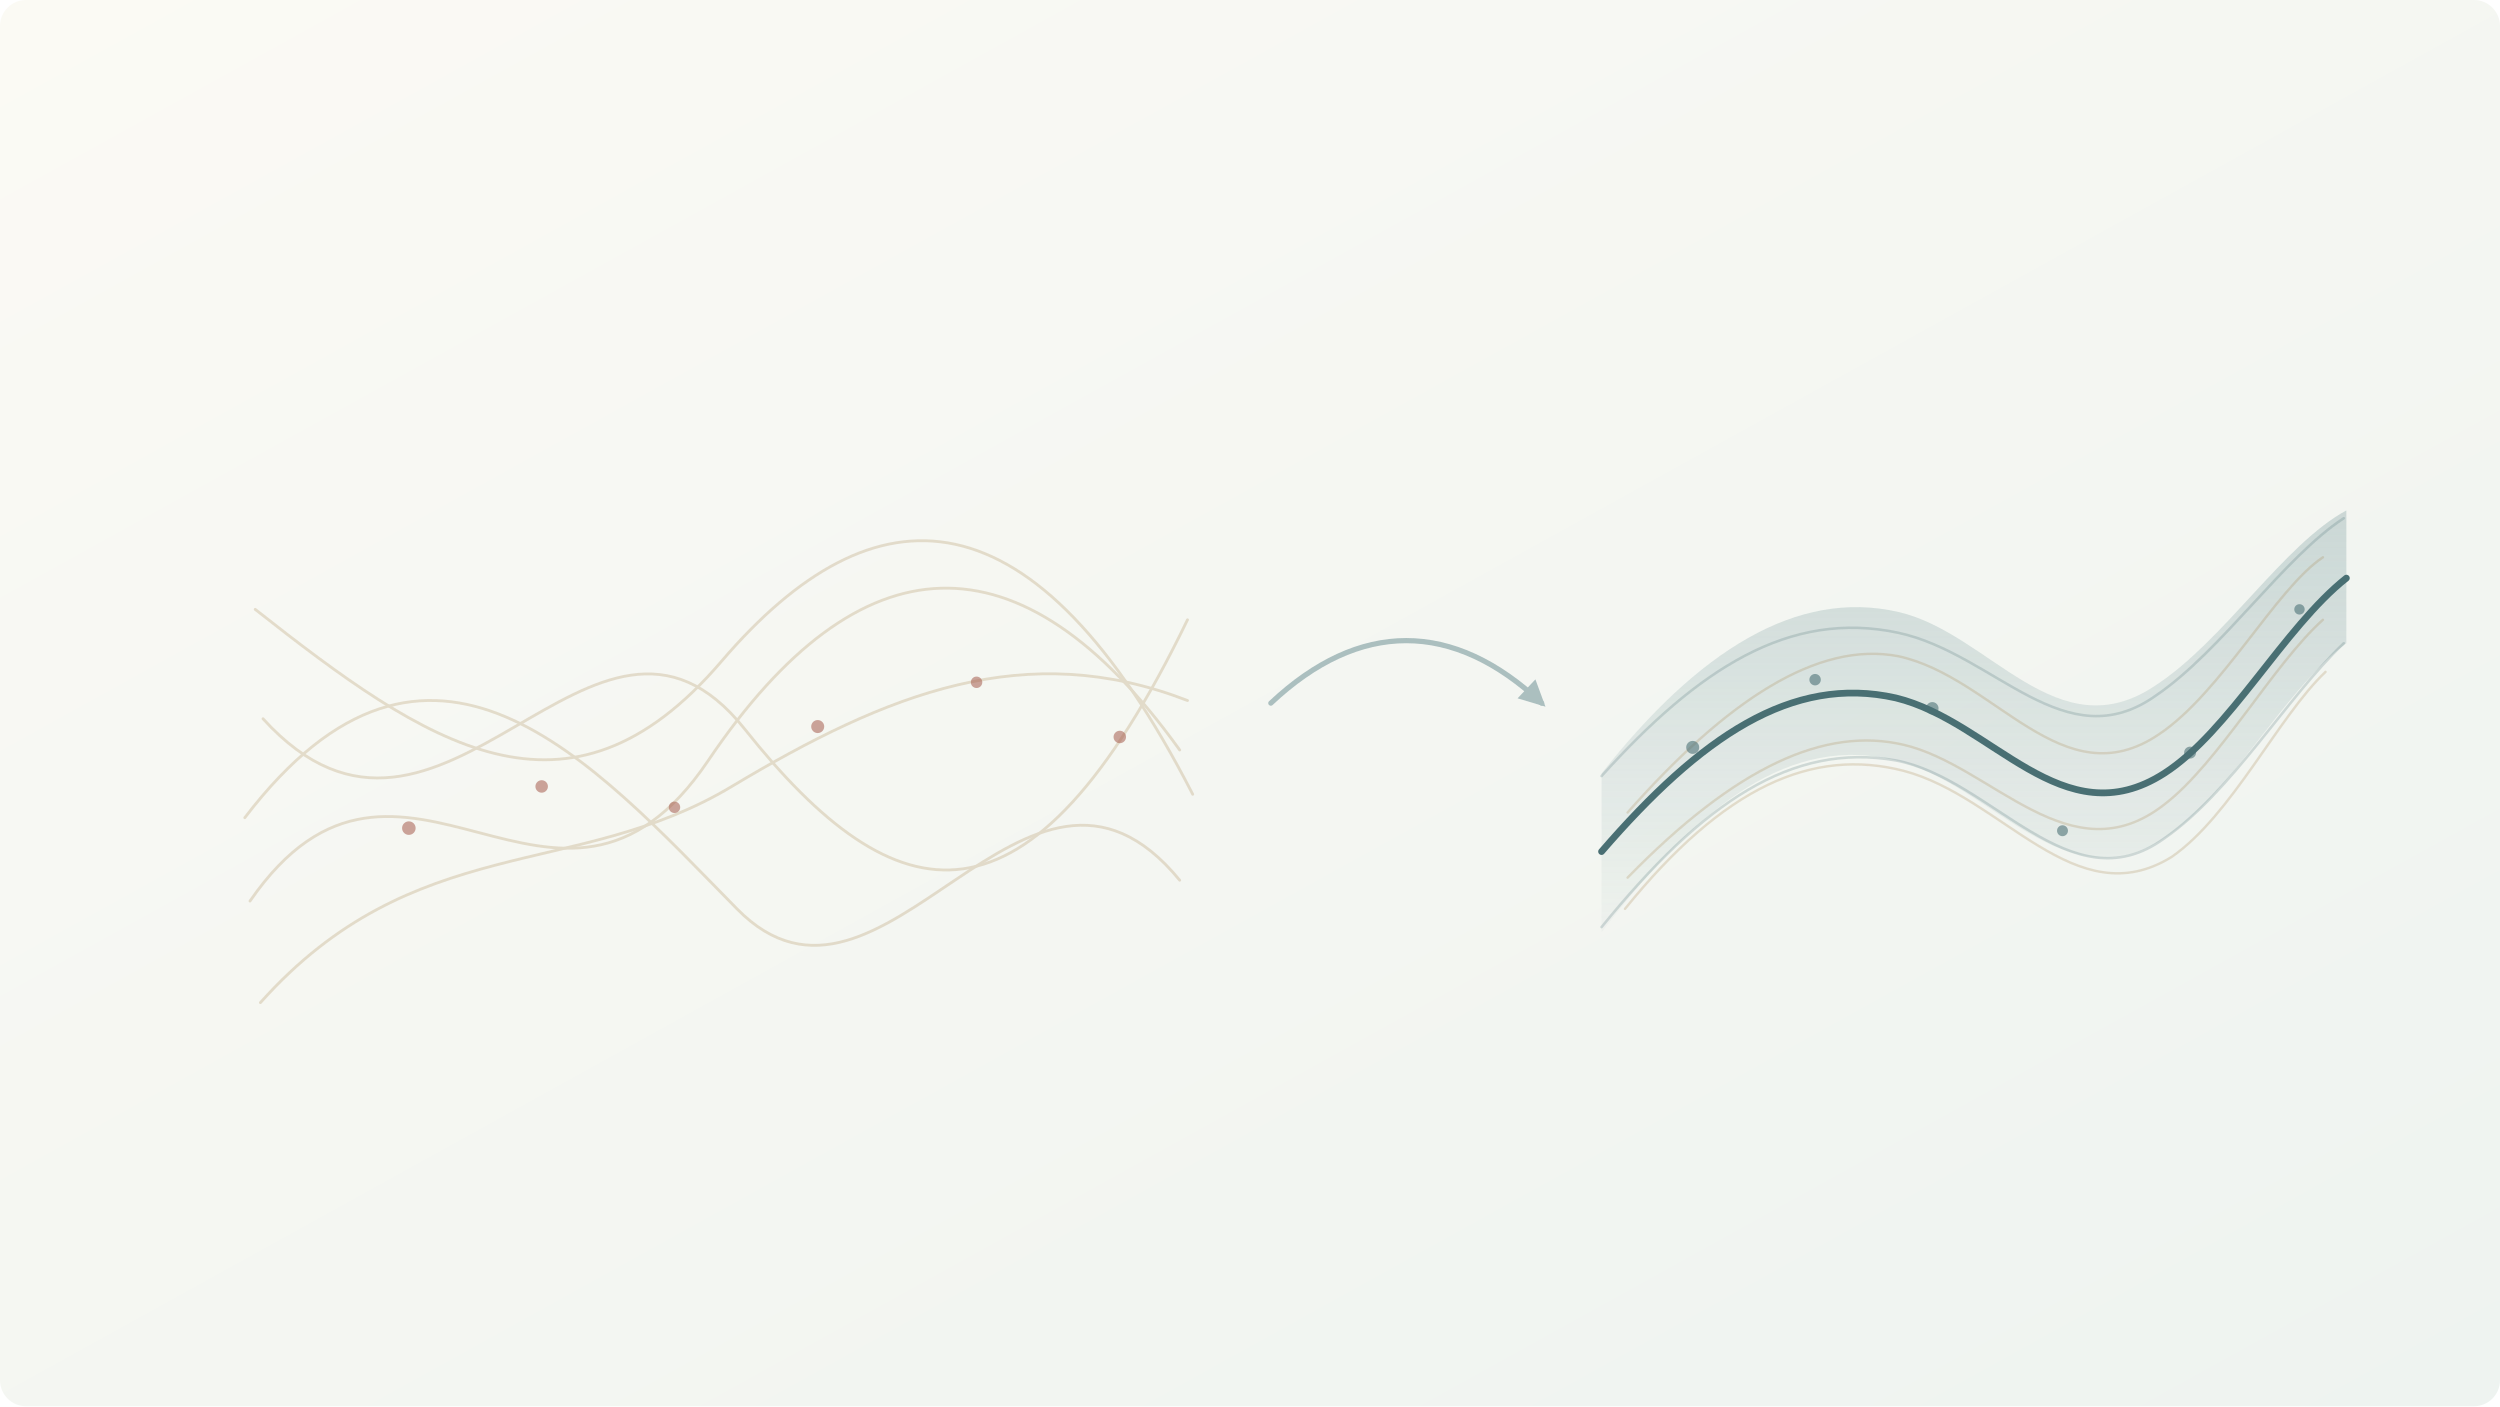
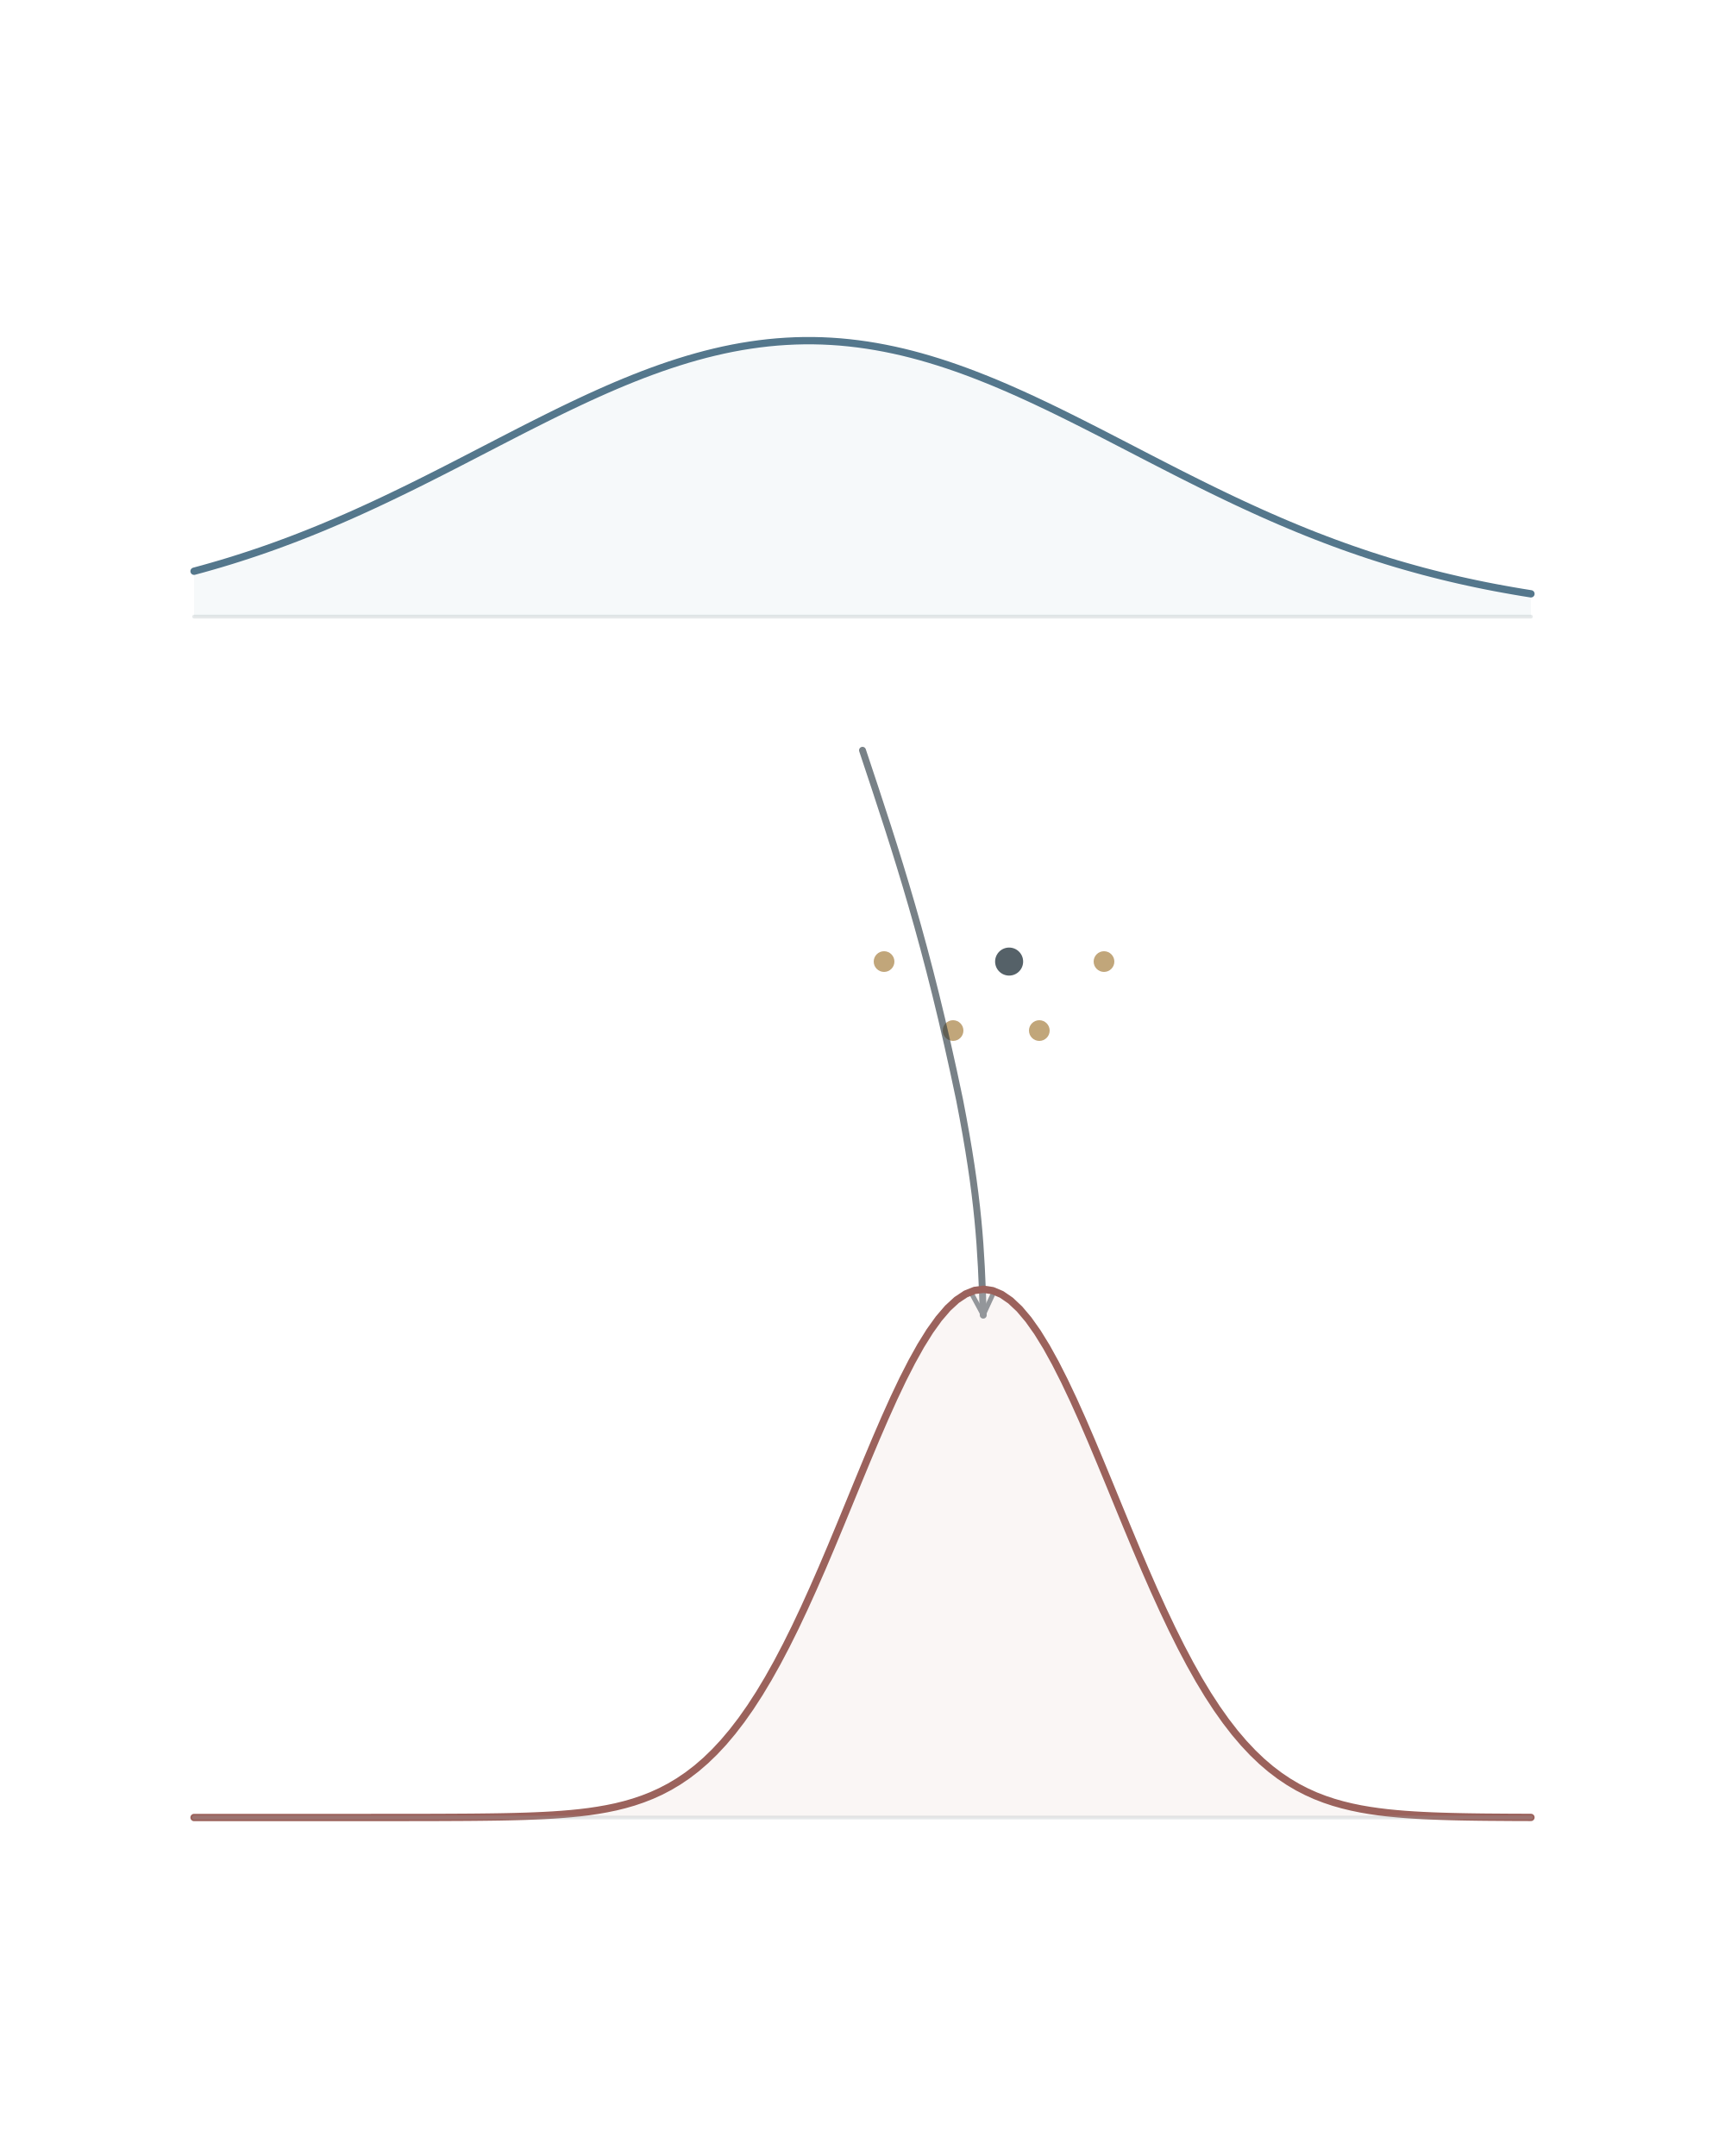
- <svg xmlns="http://www.w3.org/2000/svg" width="960" height="540" viewBox="0 0 960 540" role="img" aria-labelledby="title desc">
+ <svg xmlns="http://www.w3.org/2000/svg" viewBox="0 0 800 1000" role="img" aria-labelledby="a-diffuse-prior-reshaped-by-observations-into-a-concentrated-posterior">
  <defs>
-     <linearGradient id="bg" x1="0" y1="0" x2="1" y2="1">
-       <stop offset="0" stop-color="#fbfaf4" />
-       <stop offset="1" stop-color="#eef3f0" />
-     </linearGradient>
-     <linearGradient id="band" x1="0" y1="0" x2="0" y2="1">
-       <stop offset="0" stop-color="#6e9295" stop-opacity="0.30" />
-       <stop offset="1" stop-color="#6e9295" stop-opacity="0.04" />
-     </linearGradient>
-     <marker id="arrow" viewBox="0 0 10 10" refX="8" refY="5" markerWidth="5" markerHeight="5" orient="auto">
-       <path d="M0 0 L10 5 L0 10 Z" fill="#7e9da0" />
+     <marker id="open-arrow" viewBox="0 0 14 14" refX="12" refY="7" markerWidth="14" markerHeight="14" markerUnits="userSpaceOnUse" orient="auto">
+       <path d="M 2 2 L 12 7 L 2 12" fill="none" stroke="context-stroke" stroke-width="2.2" stroke-linecap="round" stroke-linejoin="round" />
    </marker>
+     <style>
+     .ink { fill: none; stroke: #25343d; stroke-width: 3.2; stroke-linecap: round; stroke-linejoin: round; }
+     .blue { fill: none; stroke: #54778c; stroke-width: 3.4; stroke-linecap: round; stroke-linejoin: round; }
+     .red { fill: none; stroke: #9b625c; stroke-width: 3.4; stroke-linecap: round; stroke-linejoin: round; }
+     .gold { fill: none; stroke: #b08d55; stroke-width: 3.2; stroke-linecap: round; stroke-linejoin: round; }
+     .green { fill: none; stroke: #718677; stroke-width: 3.2; stroke-linecap: round; stroke-linejoin: round; }
+     .violet { fill: none; stroke: #756b82; stroke-width: 3.2; stroke-linecap: round; stroke-linejoin: round; }
+     .soft { fill: none; stroke: #9ba9ad; stroke-width: 1.75; stroke-linecap: round; stroke-linejoin: round; }
+   </style>
  </defs>
-   <rect width="960" height="540" rx="10" fill="url(#bg)" />
-   <g fill="none" stroke-linecap="round" stroke-linejoin="round">
-     <g opacity="0.25" stroke-width="1.1">
-       <path d="M96 346 C154 262, 214 378, 272 292 S392 203, 453 288" stroke="#a98751" />
-       <path d="M101 276 C170 352, 228 207, 286 280 S395 364, 456 238" stroke="#a98751" />
-       <path d="M94 314 C165 221, 227 292, 283 349 S394 266, 453 338" stroke="#a98751" />
-       <path d="M98 234 C164 286, 218 323, 277 254 S397 186, 458 305" stroke="#a98751" />
-       <path d="M100 385 C159 319, 221 338, 281 302 S394 245, 456 269" stroke="#a98751" />
-     </g>
-     <g fill="#a65d4f" opacity="0.55">
-       <circle cx="157" cy="318" r="2.6" />
-       <circle cx="208" cy="302" r="2.4" />
-       <circle cx="259" cy="310" r="2.2" />
-       <circle cx="314" cy="279" r="2.5" />
-       <circle cx="375" cy="262" r="2.2" />
-       <circle cx="430" cy="283" r="2.4" />
-     </g>
-     <path d="M488 270 C522 238, 558 238, 592 270" stroke="#7e9da0" stroke-width="2" opacity="0.62" marker-end="url(#arrow)" />
-     <path d="M615 358 C653 308, 688 282, 728 292 C765 301, 792 347, 831 322 C856 306, 877 265, 901 247              L901 196 C877 209, 854 246, 828 263 C790 289, 764 243, 729 235 C690 226, 652 250, 615 297 Z" fill="url(#band)" />
-     <path d="M615 327 C653 283, 688 259, 728 268 C765 277, 792 322, 831 297 C856 281, 877 241, 901 222" stroke="#496f73" stroke-width="2.6" />
-     <path d="M615 298 C652 257, 687 234, 729 243 C766 251, 793 292, 828 267 C853 250, 877 214, 900 199" stroke="#496f73" stroke-width="1" opacity="0.22" />
-     <path d="M615 356 C654 308, 688 285, 728 292 C765 299, 795 348, 831 322 C857 304, 878 268, 900 247" stroke="#496f73" stroke-width="1" opacity="0.22" />
-     <g stroke="#a98751" opacity="0.24" stroke-width="0.95">
-       <path d="M625 337 C667 294, 701 279, 731 286 C765 294, 795 337, 831 309 C852 293, 873 255, 892 238" />
-       <path d="M625 312 C663 269, 698 246, 729 252 C766 260, 792 307, 829 282 C853 266, 874 226, 892 214" />
-       <path d="M624 349 C662 302, 696 287, 731 296 C769 306, 797 352, 834 329 C857 313, 875 275, 893 258" />
-     </g>
-     <g fill="#496f73" opacity="0.58">
-       <circle cx="650" cy="287" r="2.5" />
-       <circle cx="697" cy="261" r="2.2" />
-       <circle cx="742" cy="272" r="2.4" />
-       <circle cx="792" cy="319" r="2.1" />
-       <circle cx="841" cy="289" r="2.3" />
-       <circle cx="883" cy="234" r="2" />
-     </g>
-   </g>
+   <path d="M 90 286 L 90 264.95 L 94.16 263.82 L 98.32 262.64 L 102.48 261.43 L 106.64 260.17 L 110.81 258.86 L 114.97 257.51 L 119.13 256.12 L 123.29 254.69 L 127.45 253.21 L 131.61 251.68 L 135.77 250.12 L 139.93 248.51 L 144.09 246.86 L 148.26 245.17 L 152.42 243.43 L 156.58 241.66 L 160.74 239.85 L 164.9 238.01 L 169.06 236.12 L 173.22 234.21 L 177.38 232.26 L 181.54 230.28 L 185.7 228.27 L 189.87 226.24 L 194.03 224.18 L 198.19 222.1 L 202.35 220 L 206.51 217.89 L 210.67 215.76 L 214.83 213.62 L 218.99 211.47 L 223.15 209.32 L 227.32 207.17 L 231.48 205.01 L 235.64 202.87 L 239.8 200.73 L 243.96 198.6 L 248.12 196.5 L 252.28 194.41 L 256.44 192.34 L 260.6 190.3 L 264.77 188.29 L 268.93 186.32 L 273.09 184.38 L 277.25 182.49 L 281.41 180.64 L 285.57 178.84 L 289.73 177.1 L 293.89 175.41 L 298.05 173.78 L 302.21 172.22 L 306.38 170.72 L 310.54 169.29 L 314.7 167.94 L 318.86 166.66 L 323.02 165.46 L 327.18 164.34 L 331.34 163.31 L 335.5 162.36 L 339.66 161.5 L 343.83 160.73 L 347.99 160.06 L 352.15 159.48 L 356.31 158.99 L 360.47 158.6 L 364.63 158.31 L 368.79 158.11 L 372.95 158.01 L 377.11 158.01 L 381.28 158.11 L 385.44 158.31 L 389.6 158.6 L 393.76 159 L 397.92 159.49 L 402.08 160.07 L 406.24 160.75 L 410.4 161.52 L 414.56 162.38 L 418.72 163.32 L 422.89 164.36 L 427.05 165.48 L 431.21 166.68 L 435.37 167.96 L 439.53 169.31 L 443.69 170.74 L 447.85 172.24 L 452.01 173.81 L 456.17 175.44 L 460.34 177.12 L 464.5 178.87 L 468.66 180.67 L 472.82 182.52 L 476.98 184.41 L 481.14 186.35 L 485.3 188.32 L 489.46 190.33 L 493.62 192.37 L 497.79 194.44 L 501.95 196.53 L 506.11 198.64 L 510.27 200.76 L 514.43 202.9 L 518.59 205.05 L 522.75 207.2 L 526.91 209.35 L 531.07 211.51 L 535.23 213.65 L 539.4 215.79 L 543.56 217.92 L 547.72 220.04 L 551.88 222.13 L 556.04 224.21 L 560.2 226.27 L 564.36 228.3 L 568.52 230.31 L 572.68 232.29 L 576.85 234.24 L 581.01 236.15 L 585.17 238.04 L 589.33 239.88 L 593.49 241.69 L 597.65 243.46 L 601.81 245.19 L 605.97 246.89 L 610.13 248.54 L 614.3 250.14 L 618.46 251.71 L 622.62 253.23 L 626.78 254.71 L 630.94 256.14 L 635.1 257.54 L 639.26 258.88 L 643.42 260.19 L 647.58 261.45 L 651.74 262.66 L 655.91 263.83 L 660.07 264.97 L 664.23 266.05 L 668.39 267.1 L 672.55 268.1 L 676.71 269.07 L 680.87 269.99 L 685.03 270.88 L 689.19 271.73 L 693.36 272.54 L 697.52 273.31 L 701.68 274.05 L 705.84 274.76 L 710 275.43 L 710 286 Z" fill="#dce7ea" opacity="0.26" />
+   <path d="M 90 264.95 L 94.16 263.82 L 98.32 262.64 L 102.48 261.43 L 106.64 260.17 L 110.81 258.86 L 114.97 257.51 L 119.13 256.12 L 123.29 254.69 L 127.45 253.21 L 131.61 251.68 L 135.77 250.12 L 139.93 248.51 L 144.09 246.86 L 148.26 245.17 L 152.42 243.43 L 156.58 241.66 L 160.74 239.85 L 164.9 238.01 L 169.06 236.12 L 173.22 234.21 L 177.38 232.26 L 181.54 230.28 L 185.7 228.27 L 189.87 226.24 L 194.03 224.18 L 198.19 222.1 L 202.35 220 L 206.51 217.89 L 210.67 215.76 L 214.83 213.62 L 218.99 211.47 L 223.15 209.32 L 227.32 207.17 L 231.48 205.01 L 235.64 202.87 L 239.8 200.73 L 243.96 198.6 L 248.12 196.5 L 252.28 194.41 L 256.44 192.34 L 260.6 190.3 L 264.77 188.29 L 268.93 186.32 L 273.09 184.38 L 277.25 182.49 L 281.41 180.64 L 285.57 178.84 L 289.73 177.1 L 293.89 175.41 L 298.05 173.78 L 302.21 172.22 L 306.38 170.72 L 310.54 169.29 L 314.7 167.94 L 318.86 166.66 L 323.02 165.46 L 327.18 164.34 L 331.34 163.31 L 335.5 162.36 L 339.66 161.5 L 343.83 160.73 L 347.99 160.06 L 352.15 159.48 L 356.31 158.99 L 360.47 158.6 L 364.63 158.31 L 368.79 158.11 L 372.95 158.01 L 377.11 158.01 L 381.28 158.11 L 385.44 158.31 L 389.6 158.6 L 393.76 159 L 397.92 159.49 L 402.08 160.07 L 406.24 160.75 L 410.4 161.52 L 414.56 162.38 L 418.72 163.32 L 422.89 164.36 L 427.05 165.48 L 431.21 166.68 L 435.37 167.96 L 439.53 169.31 L 443.69 170.74 L 447.85 172.24 L 452.01 173.81 L 456.17 175.44 L 460.34 177.12 L 464.5 178.87 L 468.66 180.67 L 472.82 182.52 L 476.98 184.41 L 481.14 186.35 L 485.3 188.32 L 489.46 190.33 L 493.62 192.37 L 497.79 194.44 L 501.95 196.53 L 506.11 198.64 L 510.27 200.76 L 514.43 202.9 L 518.59 205.05 L 522.75 207.2 L 526.91 209.35 L 531.07 211.51 L 535.23 213.65 L 539.4 215.79 L 543.56 217.92 L 547.72 220.04 L 551.88 222.13 L 556.04 224.21 L 560.2 226.27 L 564.36 228.3 L 568.52 230.31 L 572.68 232.29 L 576.85 234.24 L 581.01 236.15 L 585.17 238.04 L 589.33 239.88 L 593.49 241.69 L 597.65 243.46 L 601.81 245.19 L 605.97 246.89 L 610.13 248.54 L 614.3 250.14 L 618.46 251.71 L 622.62 253.23 L 626.78 254.71 L 630.94 256.14 L 635.1 257.54 L 639.26 258.88 L 643.42 260.19 L 647.58 261.45 L 651.74 262.66 L 655.91 263.83 L 660.07 264.97 L 664.23 266.05 L 668.39 267.1 L 672.55 268.1 L 676.71 269.07 L 680.87 269.99 L 685.03 270.88 L 689.19 271.73 L 693.36 272.54 L 697.52 273.31 L 701.68 274.05 L 705.84 274.76 L 710 275.43" class="blue" stroke-width="3.7" />
+   <circle cx="410" cy="446" r="4.8" fill="#b08d55" opacity="0.78" />
+   <circle cx="442" cy="478" r="4.8" fill="#b08d55" opacity="0.78" />
+   <circle cx="468" cy="446" r="6.5" fill="#25343d" opacity="0.78" />
+   <circle cx="482" cy="478" r="4.8" fill="#b08d55" opacity="0.78" />
+   <circle cx="512" cy="446" r="4.8" fill="#b08d55" opacity="0.78" />
+   <path d="M 400 348 C 416 396, 430 438, 445 510 C 454 556, 455 579, 456 610" class="ink" marker-end="url(#open-arrow)" opacity="0.62" />
+   <path d="M 90 843 L 90 843 L 94.16 843 L 98.32 843 L 102.48 843 L 106.64 843 L 110.81 843 L 114.97 843 L 119.13 843 L 123.29 843 L 127.45 843 L 131.61 843 L 135.77 843 L 139.93 843 L 144.09 843 L 148.26 843 L 152.42 843 L 156.58 843 L 160.74 843 L 164.9 843 L 169.06 843 L 173.22 842.99 L 177.38 842.99 L 181.54 842.99 L 185.7 842.99 L 189.87 842.98 L 194.03 842.98 L 198.19 842.97 L 202.35 842.96 L 206.51 842.94 L 210.67 842.92 L 214.83 842.9 L 218.99 842.87 L 223.15 842.83 L 227.32 842.78 L 231.48 842.72 L 235.64 842.64 L 239.8 842.54 L 243.96 842.42 L 248.12 842.26 L 252.28 842.07 L 256.44 841.84 L 260.6 841.55 L 264.77 841.2 L 268.93 840.78 L 273.09 840.27 L 277.25 839.65 L 281.41 838.92 L 285.57 838.06 L 289.73 837.03 L 293.89 835.83 L 298.05 834.42 L 302.21 832.79 L 306.38 830.9 L 310.54 828.73 L 314.7 826.25 L 318.86 823.43 L 323.02 820.24 L 327.18 816.65 L 331.34 812.64 L 335.5 808.18 L 339.66 803.25 L 343.83 797.83 L 347.99 791.91 L 352.15 785.49 L 356.31 778.55 L 360.47 771.12 L 364.63 763.2 L 368.79 754.83 L 372.95 746.02 L 377.11 736.83 L 381.28 727.31 L 385.44 717.52 L 389.6 707.53 L 393.76 697.42 L 397.92 687.29 L 402.08 677.23 L 406.24 667.34 L 410.4 657.72 L 414.56 648.48 L 418.72 639.73 L 422.89 631.57 L 427.05 624.1 L 431.21 617.42 L 435.37 611.62 L 439.53 606.77 L 443.69 602.94 L 447.85 600.18 L 452.01 598.52 L 456.17 598 L 460.34 598.62 L 464.5 600.37 L 468.66 603.22 L 472.82 607.14 L 476.98 612.07 L 481.14 617.95 L 485.3 624.7 L 489.46 632.23 L 493.62 640.44 L 497.79 649.24 L 501.95 658.51 L 506.11 668.16 L 510.27 678.07 L 514.43 688.14 L 518.59 698.27 L 522.75 708.37 L 526.91 718.34 L 531.07 728.12 L 535.23 737.61 L 539.4 746.77 L 543.56 755.54 L 547.72 763.89 L 551.88 771.76 L 556.04 779.16 L 560.2 786.05 L 564.36 792.43 L 568.52 798.3 L 572.68 803.68 L 576.85 808.57 L 581.01 812.99 L 585.17 816.97 L 589.33 820.52 L 593.49 823.68 L 597.65 826.47 L 601.81 828.93 L 605.97 831.07 L 610.13 832.94 L 614.3 834.55 L 618.46 835.94 L 622.62 837.12 L 626.78 838.13 L 630.94 838.99 L 635.1 839.71 L 639.26 840.31 L 643.42 840.82 L 647.58 841.23 L 651.74 841.58 L 655.91 841.86 L 660.07 842.09 L 664.23 842.28 L 668.39 842.43 L 672.55 842.55 L 676.71 842.65 L 680.87 842.73 L 685.03 842.79 L 689.19 842.84 L 693.36 842.87 L 697.52 842.9 L 701.68 842.93 L 705.84 842.94 L 710 842.96 L 710 843 Z" fill="#eadbd6" opacity="0.24" />
+   <path d="M 90 843 L 94.16 843 L 98.32 843 L 102.48 843 L 106.64 843 L 110.81 843 L 114.97 843 L 119.13 843 L 123.29 843 L 127.45 843 L 131.61 843 L 135.77 843 L 139.93 843 L 144.09 843 L 148.26 843 L 152.42 843 L 156.58 843 L 160.74 843 L 164.9 843 L 169.06 843 L 173.22 842.99 L 177.38 842.99 L 181.54 842.99 L 185.7 842.99 L 189.87 842.98 L 194.03 842.98 L 198.19 842.97 L 202.35 842.96 L 206.51 842.94 L 210.67 842.92 L 214.83 842.9 L 218.99 842.87 L 223.15 842.83 L 227.32 842.78 L 231.48 842.72 L 235.64 842.64 L 239.8 842.54 L 243.96 842.42 L 248.12 842.26 L 252.28 842.07 L 256.44 841.84 L 260.6 841.55 L 264.77 841.2 L 268.93 840.78 L 273.09 840.27 L 277.25 839.65 L 281.41 838.92 L 285.57 838.06 L 289.73 837.03 L 293.89 835.83 L 298.05 834.42 L 302.21 832.79 L 306.38 830.9 L 310.54 828.73 L 314.7 826.25 L 318.86 823.43 L 323.02 820.24 L 327.18 816.65 L 331.34 812.64 L 335.5 808.18 L 339.66 803.25 L 343.83 797.83 L 347.99 791.91 L 352.15 785.49 L 356.31 778.55 L 360.47 771.12 L 364.63 763.2 L 368.79 754.83 L 372.95 746.02 L 377.11 736.83 L 381.28 727.31 L 385.44 717.52 L 389.6 707.53 L 393.76 697.42 L 397.92 687.29 L 402.08 677.23 L 406.24 667.34 L 410.4 657.72 L 414.56 648.48 L 418.72 639.73 L 422.89 631.57 L 427.05 624.1 L 431.21 617.42 L 435.37 611.62 L 439.53 606.77 L 443.69 602.94 L 447.85 600.18 L 452.01 598.52 L 456.17 598 L 460.34 598.62 L 464.5 600.37 L 468.66 603.22 L 472.82 607.14 L 476.98 612.07 L 481.14 617.95 L 485.3 624.7 L 489.46 632.23 L 493.62 640.44 L 497.79 649.24 L 501.95 658.51 L 506.11 668.16 L 510.27 678.07 L 514.43 688.14 L 518.59 698.27 L 522.75 708.37 L 526.91 718.34 L 531.07 728.12 L 535.23 737.61 L 539.4 746.77 L 543.56 755.54 L 547.72 763.89 L 551.88 771.76 L 556.04 779.16 L 560.2 786.05 L 564.36 792.43 L 568.52 798.3 L 572.68 803.68 L 576.85 808.57 L 581.01 812.99 L 585.17 816.97 L 589.33 820.52 L 593.49 823.68 L 597.65 826.47 L 601.81 828.93 L 605.97 831.07 L 610.13 832.94 L 614.3 834.55 L 618.46 835.94 L 622.62 837.12 L 626.78 838.13 L 630.94 838.99 L 635.1 839.71 L 639.26 840.31 L 643.42 840.82 L 647.58 841.23 L 651.74 841.58 L 655.91 841.86 L 660.07 842.09 L 664.23 842.28 L 668.39 842.43 L 672.55 842.55 L 676.71 842.65 L 680.87 842.73 L 685.03 842.79 L 689.19 842.84 L 693.36 842.87 L 697.52 842.9 L 701.68 842.93 L 705.84 842.94 L 710 842.96" class="red" stroke-width="4" />
+   <path d="M 90 286 H 710 M 90 843 H 710" class="soft" opacity="0.25" />
</svg>
